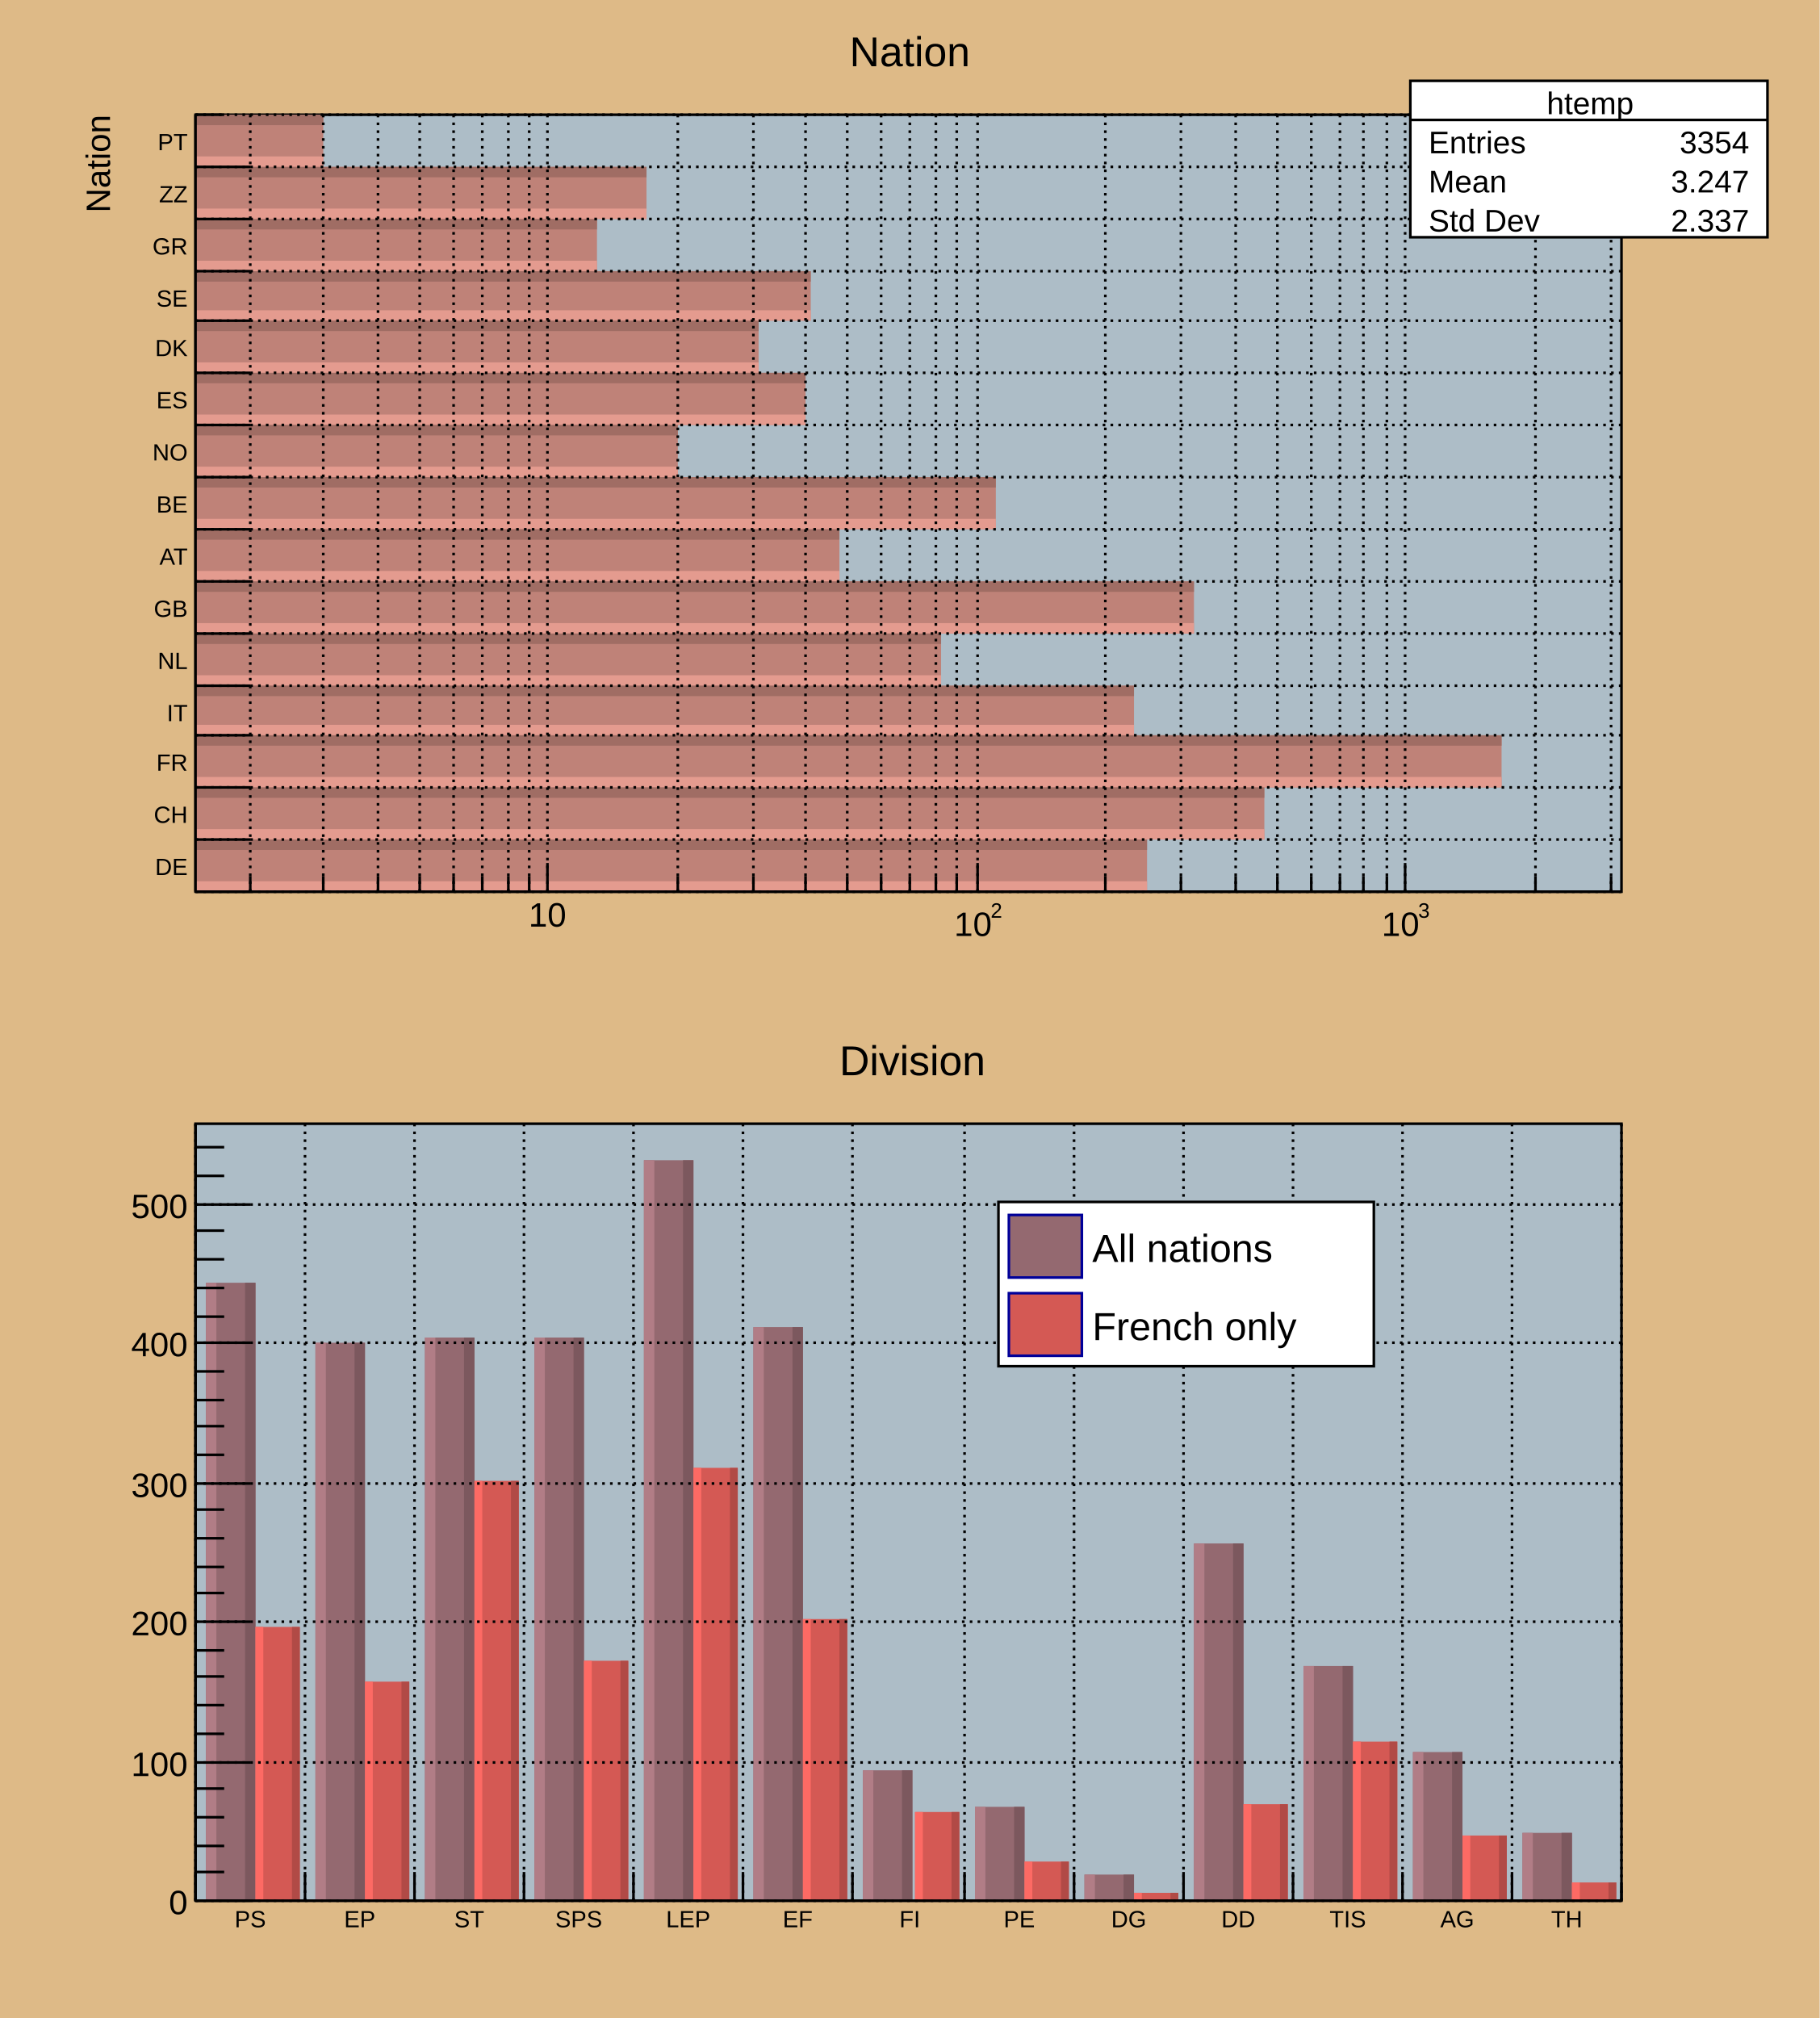
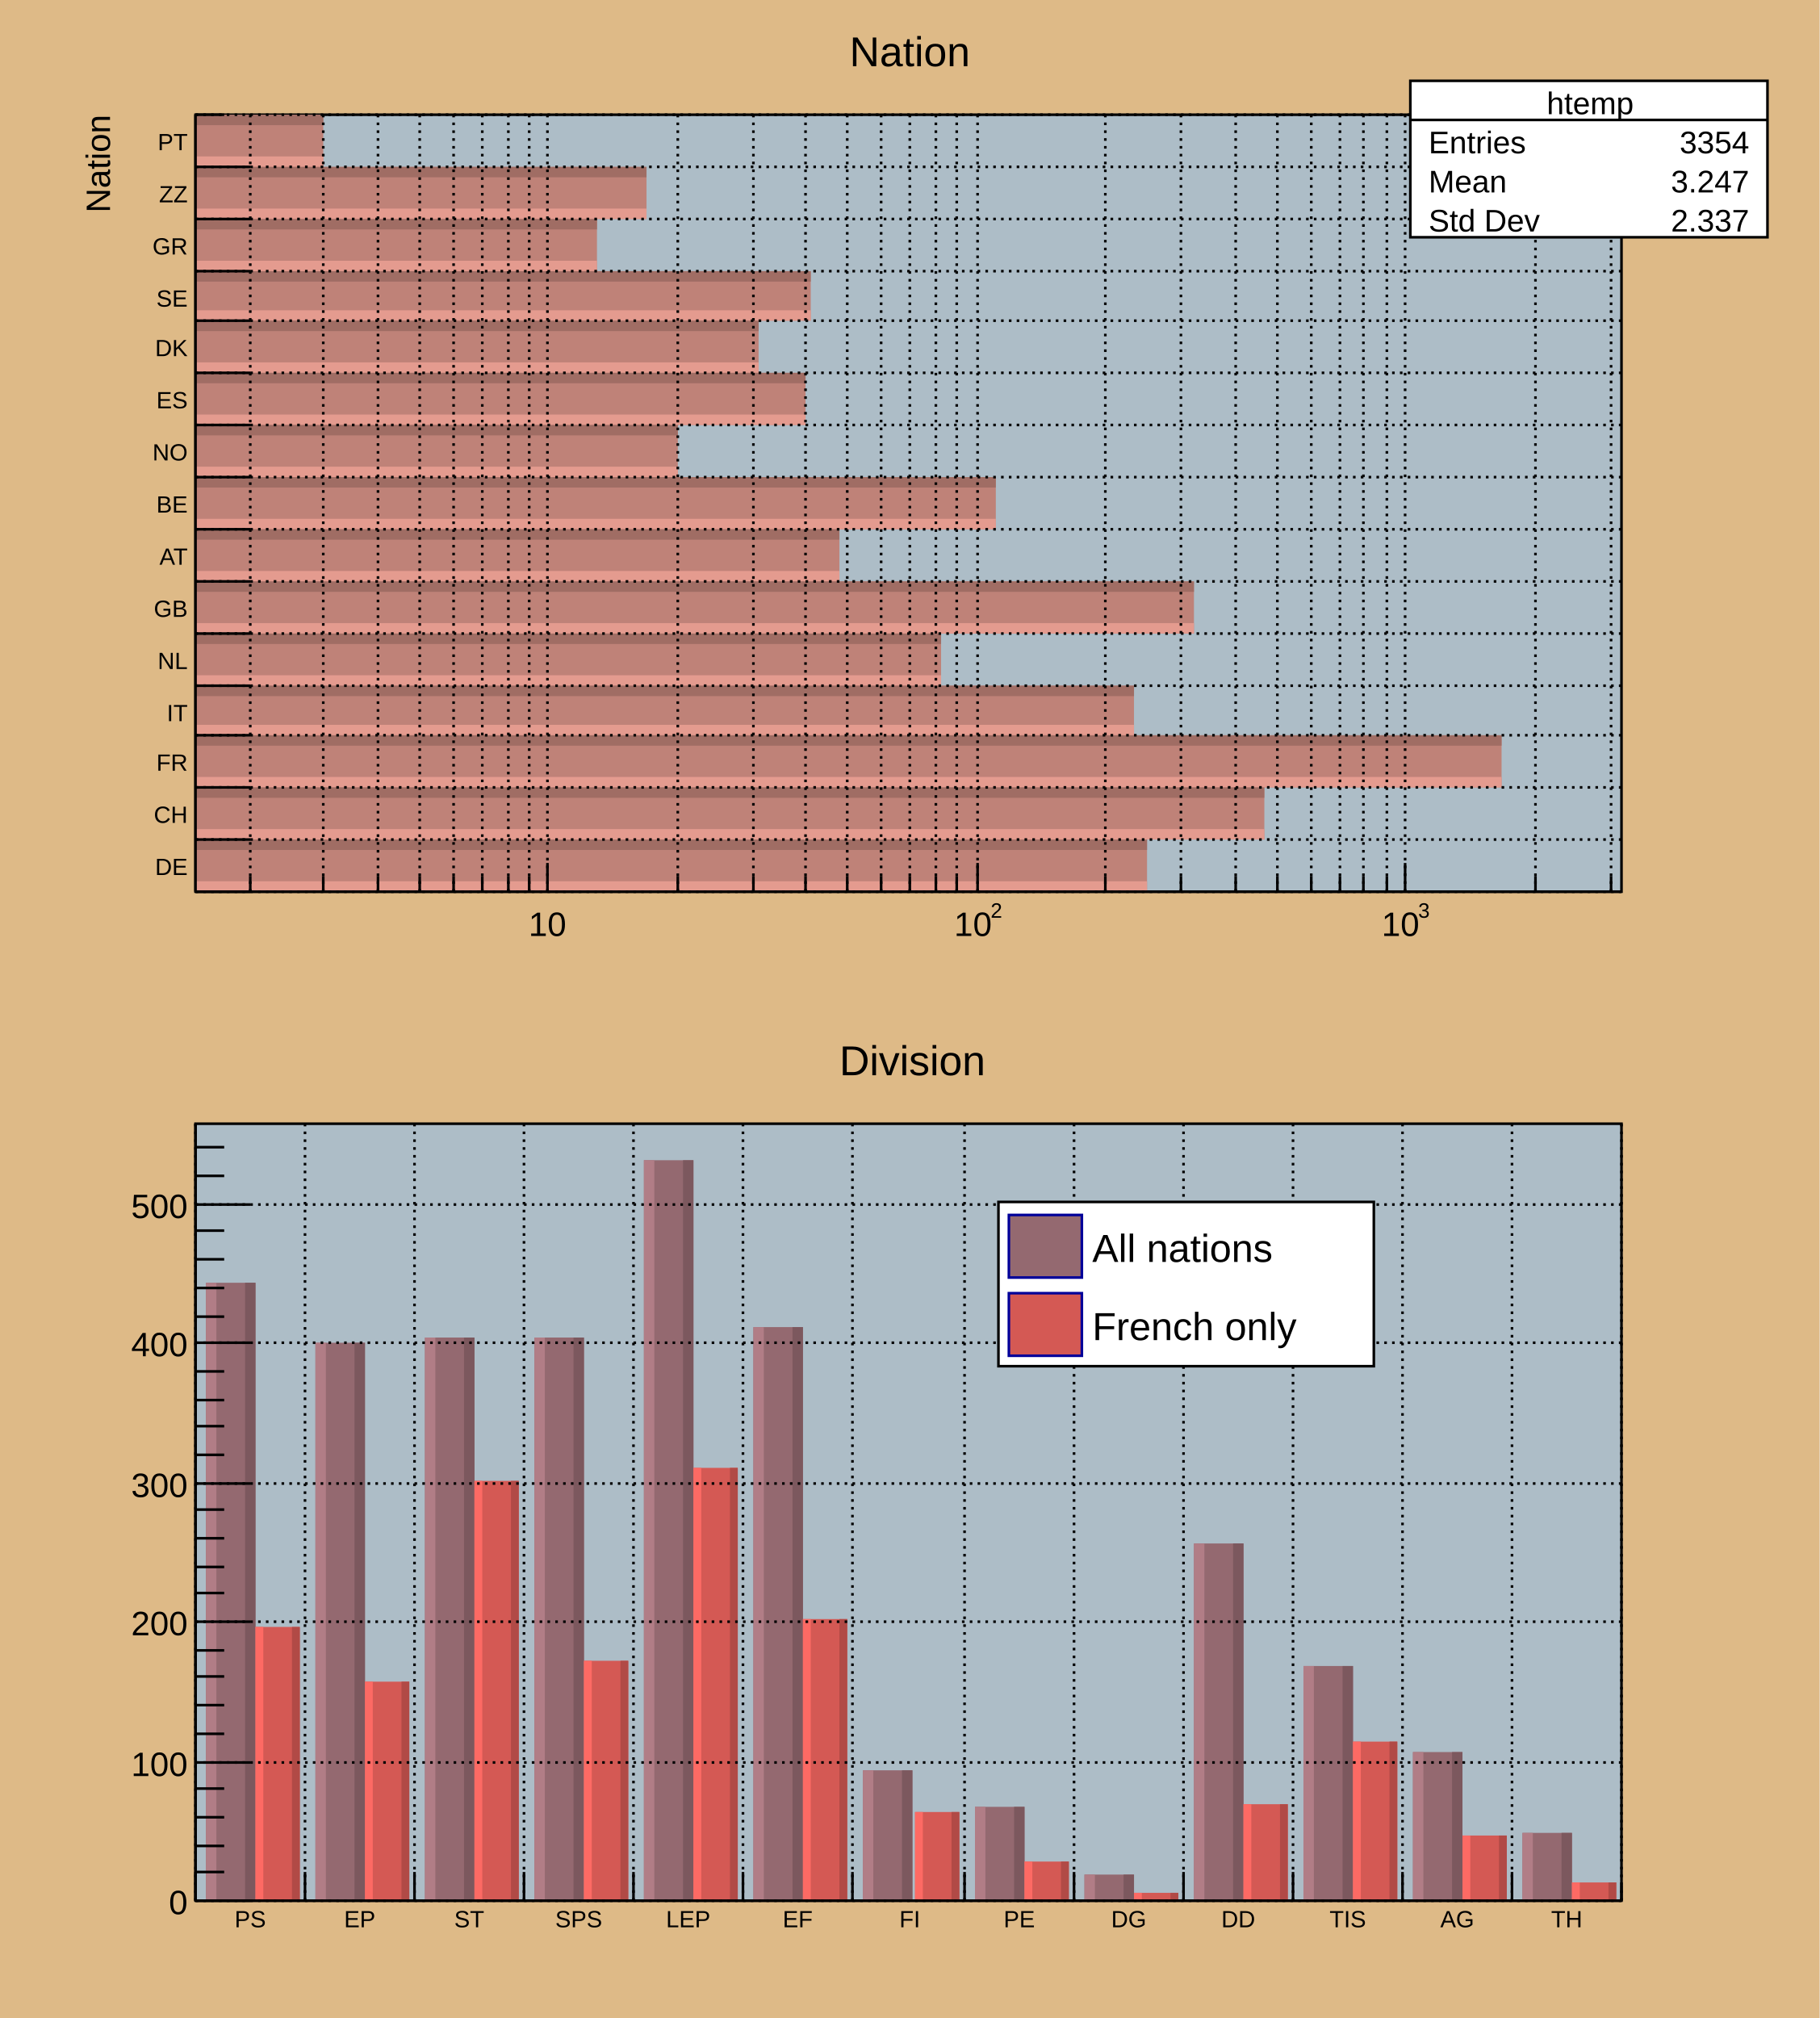
<svg xmlns="http://www.w3.org/2000/svg" viewBox="0 0 698 774" preserveAspectRatio="none" width="698" height="774">
  <path d="M0,0H698V774H0Z" style="fill: #deba87;" />
  <g>
    <svg viewBox="0 0 684 372" preserveAspectRatio="none" x="7" y="7" width="684" height="372">
      <path d="M0,0H684V372H0Z" style="fill: #deba87;" />
      <g>
        <g transform="translate(68,37)">
          <path d="M0,0H547V298H0Z" style="fill: #adbdc7; stroke: black; stroke-width: 1;" />
          <svg x="0" y="0" overflow="hidden" width="547" height="298" viewBox="0 0 547 298">
            <g>
              <path d="M0,298h365v-20h-365zM0,278h410v-20h-410zM0,258h501v-20h-501zM0,238h360v-19h-360zM0,219h286v-20h-286zM0,199h383v-20h-383zM0,179h247v-20h-247zM0,159h307v-20h-307zM0,139h185v-20h-185zM0,119h234v-20h-234zM0,99h216v-20h-216zM0,79h236v-19h-236zM0,60h154v-20h-154zM0,40h173v-20h-173zM0,20h49v-20h-49z" style="fill: #bf8278;" />
              <path d="M0,298h365v-4h-365zM0,278h410v-4h-410zM0,258h501v-4h-501zM0,238h360v-4h-360zM0,219h286v-4h-286zM0,199h383v-4h-383zM0,179h247v-4h-247zM0,159h307v-4h-307zM0,139h185v-4h-185zM0,119h234v-4h-234zM0,99h216v-4h-216zM0,79h236v-4h-236zM0,60h154v-4h-154zM0,40h173v-4h-173zM0,20h49v-4h-49z" style="fill: #e49b8f;" />
              <path d="M0,278h365v4h-365zM0,258h410v4h-410zM0,238h501v4h-501zM0,219h360v4h-360zM0,199h286v4h-286zM0,179h383v4h-383zM0,159h247v4h-247zM0,139h307v4h-307zM0,119h185v4h-185zM0,99h234v4h-234zM0,79h216v4h-216zM0,60h236v4h-236zM0,40h154v4h-154zM0,20h173v4h-173zM0,0h49v4h-49z" style="fill: #a06d64;" />
            </g>
          </svg>
          <g>
            <g transform="translate(0,298)">
              <path d="M0,0h547M21,-6V0M49,-6V0M70,-6V0M86,-6V0M99,-6V0M110,-6V0M120,-6V0M128,-6V0M135,-11V0M185,-6V0M214,-6V0M234,-6V0M250,-6V0M263,-6V0M274,-6V0M284,-6V0M292,-6V0M300,-11V0M349,-6V0M378,-6V0M399,-6V0M415,-6V0M428,-6V0M439,-6V0M448,-6V0M457,-6V0M464,-11V0M514,-6V0M543,-6V0" style="stroke: black; stroke-width: 1;" />
              <g font-family="Arial" font-size="13" space="preserve">
-                 <text fill="black" text-anchor="middle" dy=".8em" transform="translate(135,3)">
+                 <text fill="black" text-anchor="middle" transform="translate(135,17)">
         10
        </text>
                <g transform="translate(291,17)">
                  <text fill="black" font-size="13">
          10
         </text>
                  <text fill="black" font-size="8" transform="translate(14,-7)">
          2
         </text>
                </g>
                <g transform="translate(455,17)">
                  <text fill="black" font-size="13">
          10
         </text>
                  <text fill="black" font-size="8" transform="translate(14,-7)">
          3
         </text>
                </g>
              </g>
            </g>
            <g>
              <path d="M0,0v298M21,298H0M21,278H0M21,258H0M21,238H0M21,219H0M21,199H0M21,179H0M21,159H0M21,139H0M21,119H0M21,99H0M21,79H0M21,60H0M21,40H0M21,20H0M11,0H0" style="stroke: black; stroke-width: 1;" />
              <g font-family="Arial" font-size="9" space="preserve" fill="black" text-anchor="end">
                <text dy=".4em" transform="translate(-3,288)">
         DE
        </text>
                <text dy=".4em" transform="translate(-3,268)">
         CH
        </text>
                <text dy=".4em" transform="translate(-3,248)">
         FR
        </text>
                <text dy=".4em" transform="translate(-3,229)">
         IT
        </text>
                <text dy=".4em" transform="translate(-3,209)">
         NL
        </text>
                <text dy=".4em" transform="translate(-3,189)">
         GB
        </text>
                <text dy=".4em" transform="translate(-3,169)">
         AT
        </text>
                <text dy=".4em" transform="translate(-3,149)">
         BE
        </text>
                <text dy=".4em" transform="translate(-3,129)">
         NO
        </text>
                <text dy=".4em" transform="translate(-3,109)">
         ES
        </text>
                <text dy=".4em" transform="translate(-3,89)">
         DK
        </text>
                <text dy=".4em" transform="translate(-3,70)">
         SE
        </text>
                <text dy=".4em" transform="translate(-3,50)">
         GR
        </text>
                <text dy=".4em" transform="translate(-3,30)">
         ZZ
        </text>
                <text dy=".4em" transform="translate(-3,10)">
         PT
        </text>
              </g>
              <g font-family="Arial" font-size="13" space="preserve" transform="translate(-38)">
                <text fill="black" text-anchor="end" dy=".4em" transform="rotate(270)">
         Nation
        </text>
              </g>
            </g>
            <path d="M0,298h547M0,278h547M0,258h547M0,238h547M0,219h547M0,199h547M0,179h547M0,159h547M0,139h547M0,119h547M0,99h547M0,79h547M0,60h547M0,40h547M0,20h547M0,0h547" style="stroke: black; stroke-width: 1; stroke-dasharray: 1,2;" />
            <path d="M21,0v298M49,0v298M70,0v298M86,0v298M99,0v298M110,0v298M120,0v298M128,0v298M135,0v298M185,0v298M214,0v298M234,0v298M250,0v298M263,0v298M274,0v298M284,0v298M292,0v298M300,0v298M349,0v298M378,0v298M399,0v298M415,0v298M428,0v298M439,0v298M448,0v298M457,0v298M464,0v298M514,0v298M543,0v298" style="stroke: black; stroke-width: 1; stroke-dasharray: 1,2;" />
          </g>
        </g>
        <g transform="translate(534,24)" font-family="Arial" font-size="12" space="preserve" fill="black">
          <path d="M0,0H137V60H0Z" style="fill: white; stroke: black; stroke-width: 1;" />
          <text text-anchor="middle" dy=".4em" transform="translate(69,8)">
      htemp
     </text>
          <text text-anchor="start" dy=".4em" transform="translate(7,23)">
      Entries
     </text>
          <text text-anchor="end" dy=".4em" transform="translate(130,23)">
      3354
     </text>
          <text text-anchor="start" dy=".4em" transform="translate(7,38)">
      Mean
     </text>
          <text text-anchor="end" dy=".4em" transform="translate(130,38)">
      3.247
     </text>
          <text text-anchor="start" dy=".4em" transform="translate(7,53)">
      Std Dev
     </text>
          <text text-anchor="end" dy=".4em" transform="translate(130,53)">
      2.337
     </text>
          <path d="M0,15h137" style="stroke: black; stroke-width: 1;" />
        </g>
        <g transform="translate(306,2)" font-family="Arial" font-size="16" space="preserve">
          <text fill="black" text-anchor="middle" dy=".4em" transform="translate(36,10)">
      Nation
     </text>
        </g>
      </g>
    </svg>
    <svg viewBox="0 0 684 372" preserveAspectRatio="none" x="7" y="394" width="684" height="372">
      <path d="M0,0H684V372H0Z" style="fill: #deba87;" />
      <g>
        <g transform="translate(68,37)">
          <path d="M0,0H547V298H0Z" style="fill: #adbdc7; stroke: black; stroke-width: 1;" />
          <svg x="0" y="0" overflow="hidden" width="547" height="298" viewBox="0 0 547 298">
            <g>
              <path d="M4,61h19v237h-19zM46,84h19v214h-19zM88,82h19v216h-19zM130,82h19v216h-19zM172,14h19v284h-19zM214,78h19v220h-19zM256,248h19v50h-19zM299,262h19v36h-19zM341,288h19v10h-19zM383,161h19v137h-19zM425,208h19v90h-19zM467,241h19v57h-19zM509,272h19v26h-19z" style="fill: #946970;" />
              <path d="M4,61h4v237h-4zM46,84h4v214h-4zM88,82h4v216h-4zM130,82h4v216h-4zM172,14h4v284h-4zM214,78h4v220h-4zM256,248h4v50h-4zM299,262h4v36h-4zM341,288h4v10h-4zM383,161h4v137h-4zM425,208h4v90h-4zM467,241h4v57h-4zM509,272h4v26h-4z" style="fill: #b17d86;" />
              <path d="M23,61h-4v237h4zM65,84h-4v214h4zM107,82h-4v216h4zM149,82h-4v216h4zM191,14h-4v284h4zM233,78h-4v220h4zM275,248h-4v50h4zM318,262h-4v36h4zM360,288h-4v10h4zM402,161h-4v137h4zM444,208h-4v90h4zM486,241h-4v57h4zM528,272h-4v26h4z" style="fill: #7c585e;" />
            </g>
            <g>
              <path d="M23,193h17v105h-17zM65,214h17v84h-17zM107,137h17v161h-17zM149,206h17v92h-17zM191,132h17v166h-17zM233,190h17v108h-17zM276,264h17v34h-17zM318,283h17v15h-17zM360,295h17v3h-17zM402,261h17v37h-17zM444,237h17v61h-17zM486,273h17v25h-17zM528,291h17v7h-17z" style="fill: #d45954;" />
              <path d="M23,193h3v105h-3zM65,214h3v84h-3zM107,137h3v161h-3zM149,206h3v92h-3zM191,132h3v166h-3zM233,190h3v108h-3zM276,264h3v34h-3zM318,283h3v15h-3zM360,295h3v3h-3zM402,261h3v37h-3zM444,237h3v61h-3zM486,273h3v25h-3zM528,291h3v7h-3z" style="fill: #fd6a64;" />
              <path d="M40,193h-3v105h3zM82,214h-3v84h3zM124,137h-3v161h3zM166,206h-3v92h3zM208,132h-3v166h3zM250,190h-3v108h3zM293,264h-3v34h3zM335,283h-3v15h3zM377,295h-3v3h3zM419,261h-3v37h3zM461,237h-3v61h3zM503,273h-3v25h3zM545,291h-3v7h3z" style="fill: #b14a46;" />
            </g>
          </svg>
          <g>
            <g transform="translate(0,298)">
              <path d="M0,0h547M0,-11V0M42,-11V0M84,-11V0M126,-11V0M168,-11V0M210,-11V0M252,-11V0M295,-11V0M337,-11V0M379,-11V0M421,-11V0M463,-11V0M505,-11V0M547,-6V0" style="stroke: black; stroke-width: 1;" />
              <g font-family="Arial" font-size="9" space="preserve" fill="black" text-anchor="middle">
                <text dy=".8em" transform="translate(21,3)">
         PS
        </text>
                <text dy=".8em" transform="translate(63,3)">
         EP
        </text>
                <text dy=".8em" transform="translate(105,3)">
         ST
        </text>
                <text dy=".8em" transform="translate(147,3)">
         SPS
        </text>
                <text dy=".8em" transform="translate(189,3)">
         LEP
        </text>
                <text dy=".8em" transform="translate(231,3)">
         EF
        </text>
                <text dy=".8em" transform="translate(274,3)">
         FI
        </text>
                <text dy=".8em" transform="translate(316,3)">
         PE
        </text>
                <text dy=".8em" transform="translate(358,3)">
         DG
        </text>
                <text dy=".8em" transform="translate(400,3)">
         DD
        </text>
                <text dy=".8em" transform="translate(442,3)">
         TIS
        </text>
                <text dy=".8em" transform="translate(484,3)">
         AG
        </text>
                <text dy=".8em" transform="translate(526,3)">
         TH
        </text>
              </g>
            </g>
            <g>
              <path d="M0,0v298M21,298H0M11,287H0M11,277H0M11,266H0M11,255H0M21,245H0M11,234H0M11,223H0M11,212H0M11,202H0M21,191H0M11,180H0M11,170H0M11,159H0M11,148H0M21,138H0M11,127H0M11,116H0M11,106H0M11,95H0M21,84H0M11,74H0M11,63H0M11,52H0M11,41H0M21,31H0M11,20H0M11,9H0" style="stroke: black; stroke-width: 1;" />
              <g font-family="Arial" font-size="13" space="preserve" fill="black" text-anchor="end">
                <text dy=".4em" transform="translate(-3,298)">
         0
        </text>
                <text dy=".4em" transform="translate(-3,245)">
         100
        </text>
                <text dy=".4em" transform="translate(-3,191)">
         200
        </text>
                <text dy=".4em" transform="translate(-3,138)">
         300
        </text>
                <text dy=".4em" transform="translate(-3,84)">
         400
        </text>
                <text dy=".4em" transform="translate(-3,31)">
         500
        </text>
              </g>
            </g>
            <path d="M0,0v298M42,0v298M84,0v298M126,0v298M168,0v298M210,0v298M252,0v298M295,0v298M337,0v298M379,0v298M421,0v298M463,0v298M505,0v298M547,0v298" style="stroke: black; stroke-width: 1; stroke-dasharray: 1,2;" />
            <path d="M0,298h547M0,245h547M0,191h547M0,138h547M0,84h547M0,31h547" style="stroke: black; stroke-width: 1; stroke-dasharray: 1,2;" />
          </g>
        </g>
        <g transform="translate(376,67)" font-family="Arial" font-size="15" space="preserve">
          <path d="M0,0H144V63H0Z" style="fill: white; stroke: black; stroke-width: 1;" />
          <path d="M4,5v24h28v-24z" style="fill: #946970; stroke: #000099; stroke-width: 1;" />
          <text fill="black" text-anchor="start" dy=".4em" transform="translate(36,17)">
      All nations
     </text>
          <path d="M4,35v24h28v-24z" style="fill: #d45954; stroke: #000099; stroke-width: 1;" />
          <text fill="black" text-anchor="start" dy=".4em" transform="translate(36,47)">
      French only
     </text>
        </g>
        <g transform="translate(299,2)" font-family="Arial" font-size="16" space="preserve">
          <text fill="black" text-anchor="middle" dy=".4em" transform="translate(44,10)">
      Division
     </text>
        </g>
      </g>
    </svg>
  </g>
</svg>
